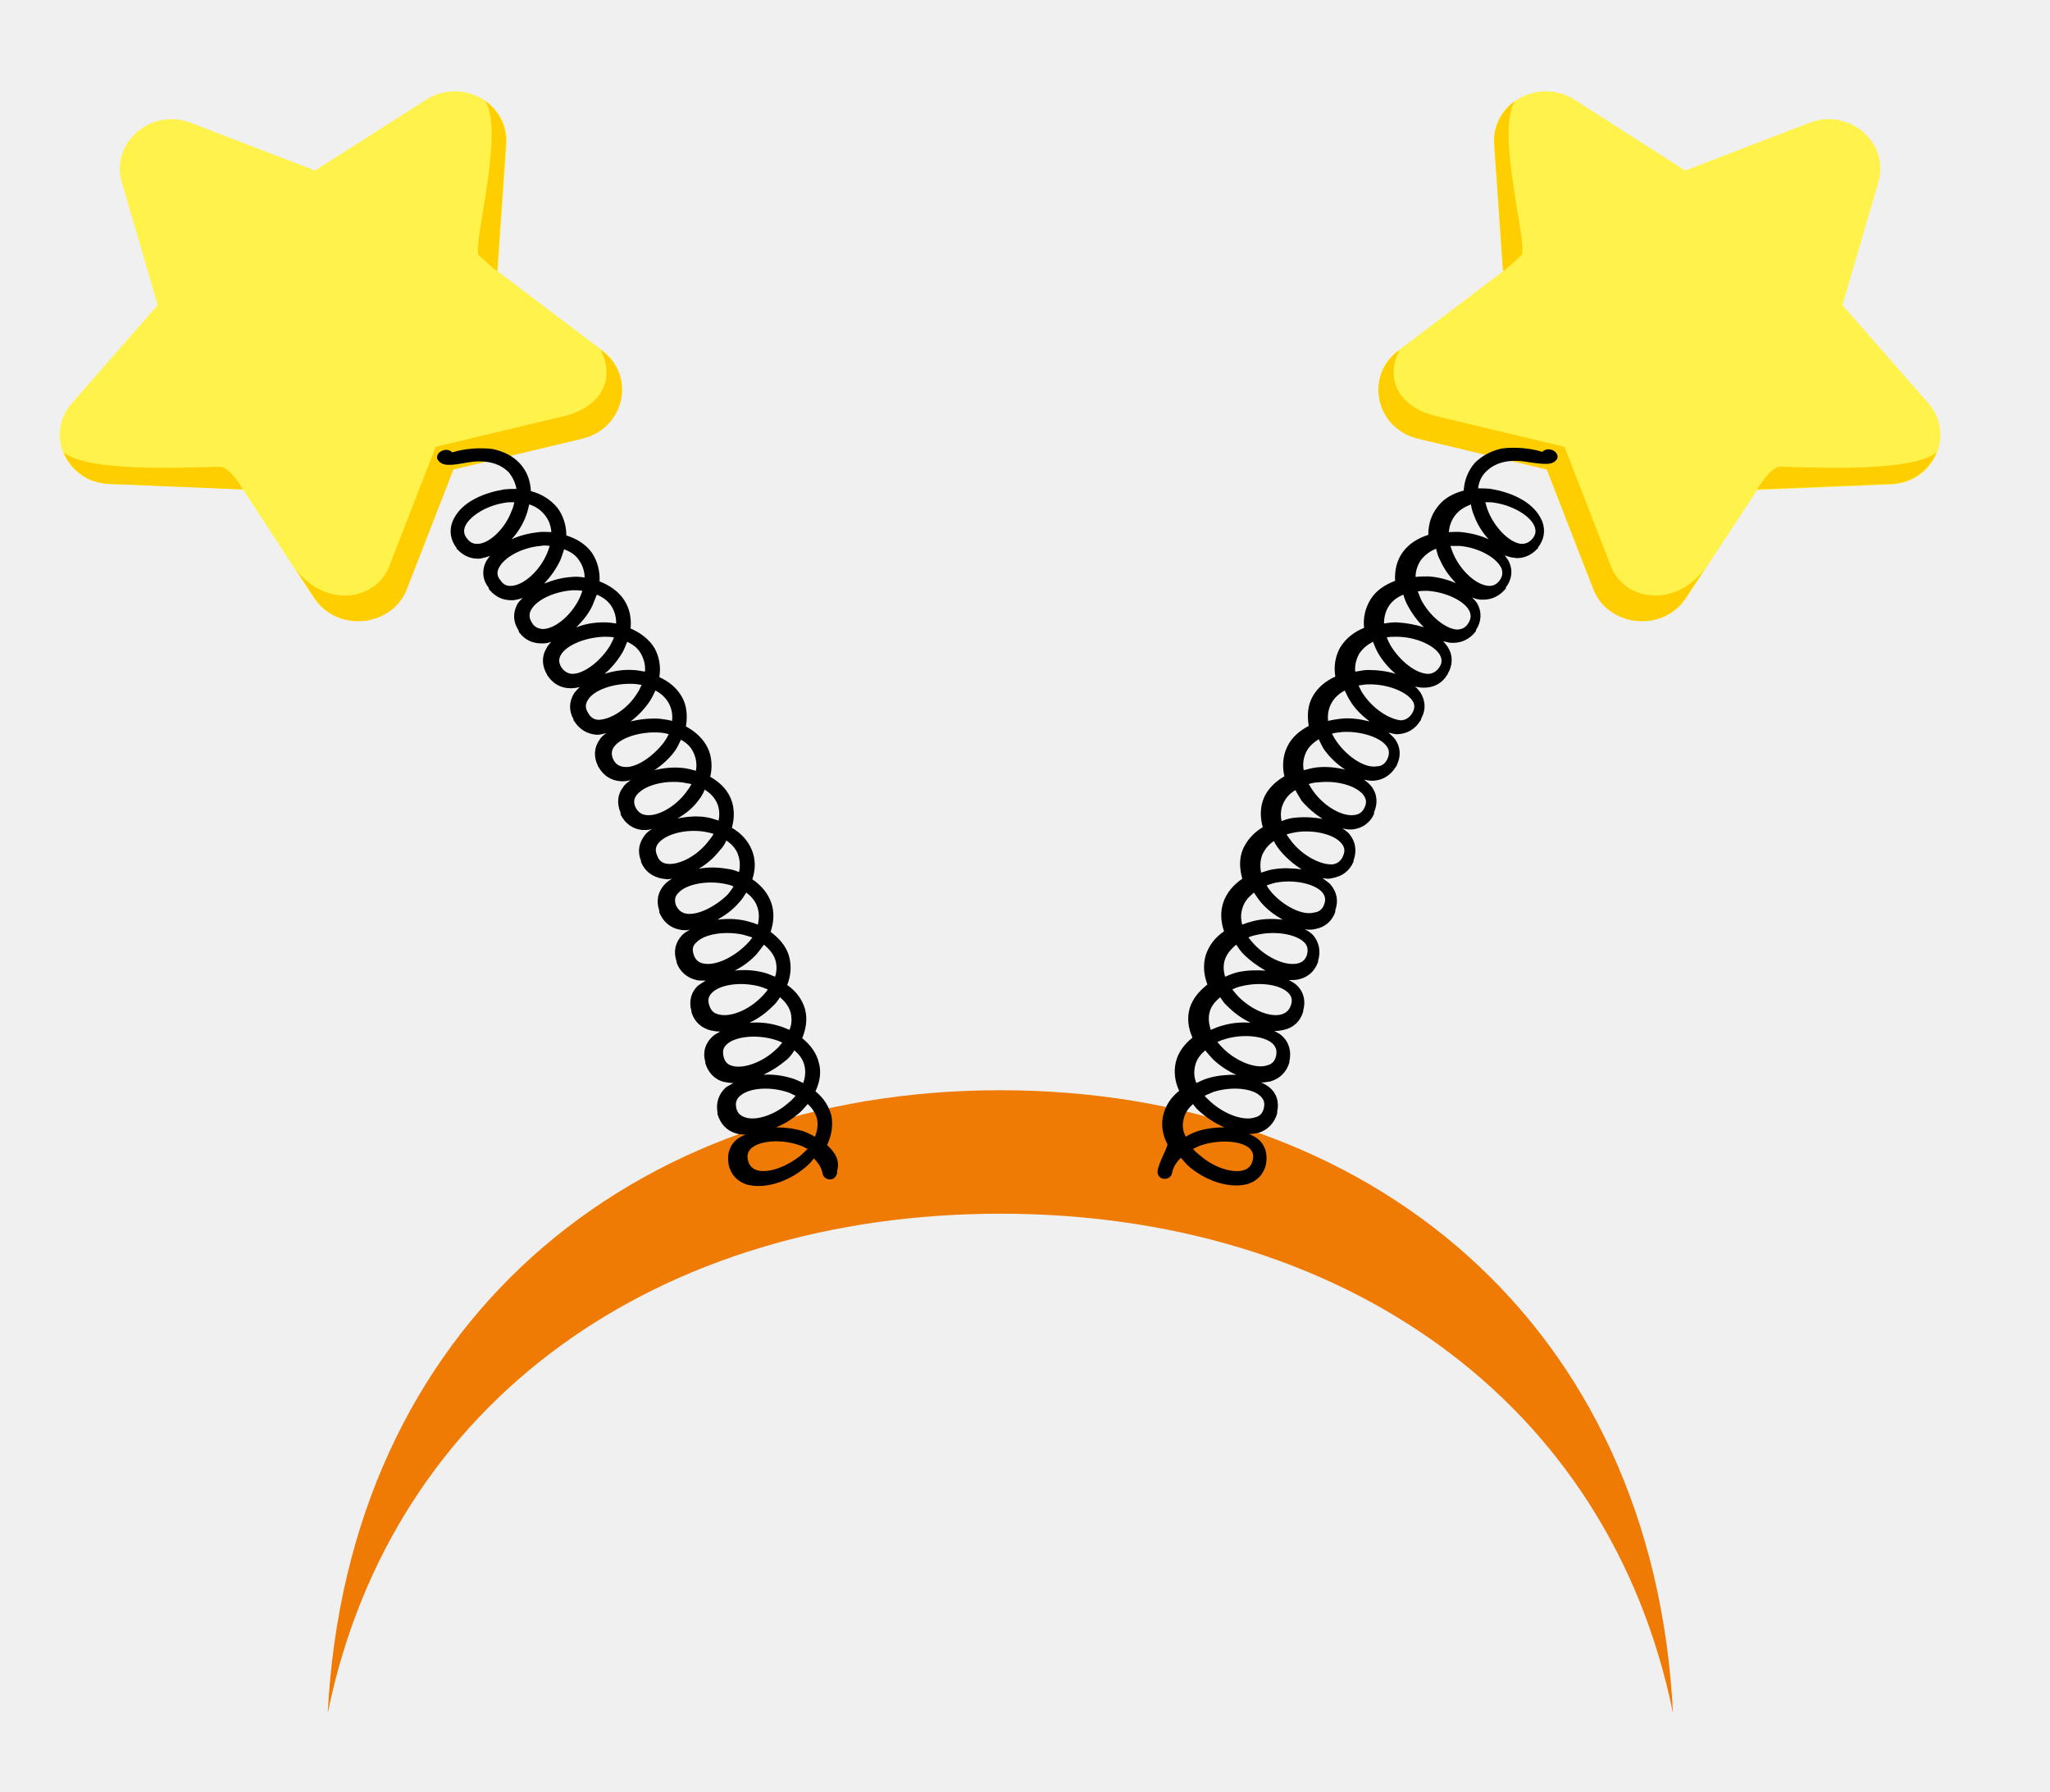
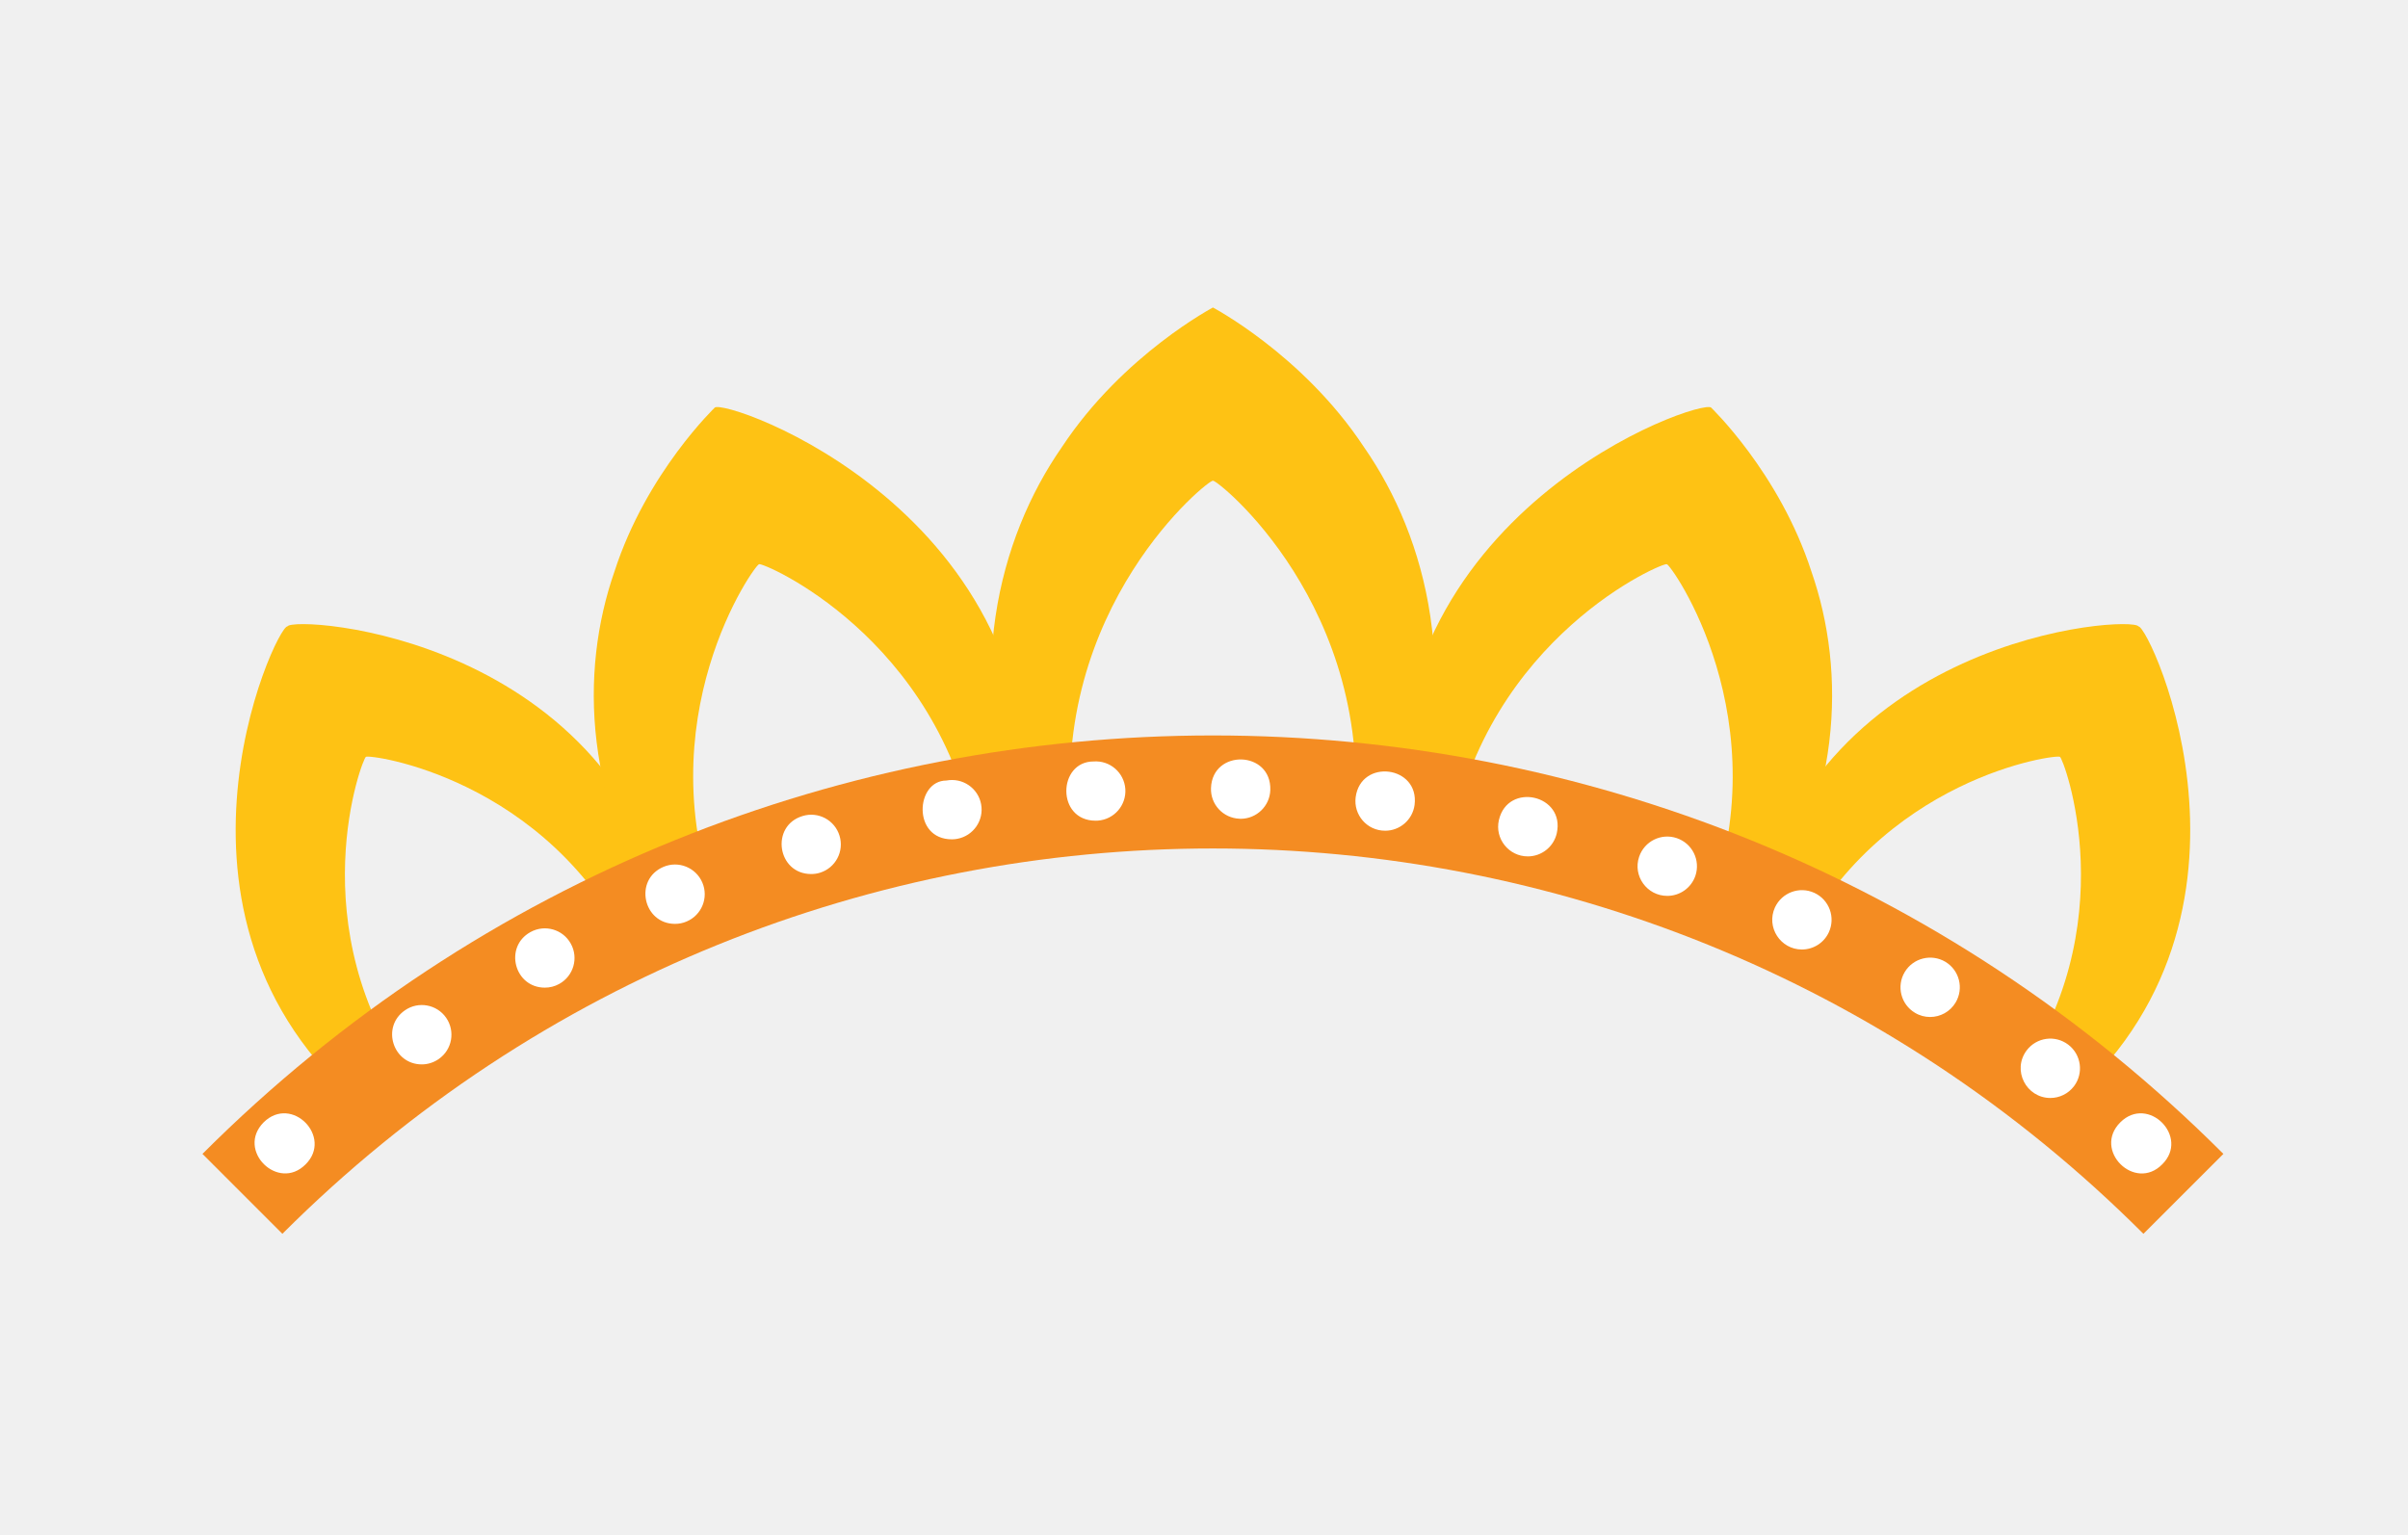
- <svg xmlns="http://www.w3.org/2000/svg" version="1.1" id="Layer_1" x="0px" y="0px" viewBox="0 0 370.3 323.6" style="enable-background:new 0 0 370.3 323.6;" xml:space="preserve">
-   <style type="text/css">
- 	.st0{fill:#EF7B05;}
- 	.st1{fill:#FFF24A;}
- 	.st2{fill:#FFCE00;}
- </style>
-   <g id="XMLID_15021_">
-     <path id="XMLID_15095_" class="st0" d="M180.7,219.2c-61.3,0-109.9,33.4-121.5,90.2c3.6-70.1,54.7-112.5,121.5-112.5   c66.8,0,118,42.4,121.5,112.5C290.6,252.6,241.9,219.2,180.7,219.2z" />
-     <path id="XMLID_15094_" class="st1" d="M56.7,108L43.9,88.4l-24.1-1C12,87.2,8,78.5,13,72.8l15.5-17.7l-6.5-22.2   c-2.1-7.1,5.3-13.5,12.5-10.7l22.4,8.6L77,18c6.5-4.1,15,0.7,14.5,8l-1.6,23l18.9,14.3c6.1,4.6,4,13.9-3.5,15.7l-23.4,5.6   l-8.4,21.6C70.7,113.3,60.9,114.2,56.7,108z" />
-     <g id="XMLID_15090_">
-       <path id="XMLID_15093_" class="st2" d="M86.5,46.1c1.2,1.2,3.3,2.9,3.3,2.9l1.6-23c0.2-3.3-1.4-6.1-3.8-7.8    C91.3,23.7,85.2,44.7,86.5,46.1z" />
-       <path id="XMLID_15092_" class="st2" d="M108.8,63.4l-0.3-0.2c3,5.9-0.7,10.5-6.4,11.9l-23.4,5.6l-8.4,21.6c-2.3,6-11.3,7.8-17,0.4    l3.5,5.3c4.1,6.3,14,5.3,16.7-1.6l8.4-21.6l23.4-5.6C112.8,77.3,114.9,68,108.8,63.4z" />
-       <path id="XMLID_15091_" class="st2" d="M39.8,84.3c-1.8-0.1-23.6,1.4-28.3-2.6c1.3,3.1,4.2,5.6,8.3,5.7l24.1,1    C43.9,88.4,41.6,84.4,39.8,84.3z" />
+ <svg xmlns="http://www.w3.org/2000/svg" version="1.1" id="Layer_1" x="0px" y="0px" viewBox="0 0 250 159.333" enable-background="new 0 0 250 159.333" xml:space="preserve">
+   <g id="XMLID_5637_">
+     <g id="XMLID_5689_">
+       <g id="XMLID_5698_">
+         <path id="XMLID_5699_" fill="#FEC214" d="M125.928,31.931c0.204-0.095-9.282,4.808-15.674,14.484     c-6.663,9.576-10.223,23.922-4.537,40.37c1.869-0.272,3.74-0.508,5.615-0.702     c-2.466-23.062,14.269-36.408,14.595-36.162c0.323-0.246,17.059,13.1,14.592,36.162     c1.878,0.194,3.75,0.43,5.618,0.702c5.689-16.449,2.126-30.795-4.537-40.37     C135.21,36.739,125.726,31.837,125.928,31.931z" />
+       </g>
+       <g id="XMLID_5696_">
+         <path id="XMLID_5697_" fill="#FEC214" d="M222.016,65.049c-0.638-1.163-34.557,0.819-40.39,31.839     c1.541,0.673,3.078,1.374,4.598,2.105c8.821-18.352,27.501-20.715,27.639-20.397     c0.303-0.057,7.106,17.679-4.952,34.088c1.393,1.034,2.765,2.098,4.128,3.191     C237.859,96.313,223.204,64.957,222.016,65.049z" />
+       </g>
+       <g id="XMLID_5694_">
+         <path id="XMLID_5695_" fill="#FEC214" d="M29.84,65.049c0.643-1.163,34.562,0.819,40.391,31.839     c-1.546,0.673-3.08,1.374-4.605,2.105c-8.815-18.352-27.495-20.715-27.633-20.397     c-0.306-0.057-7.106,17.679,4.952,34.088c-1.393,1.034-2.768,2.098-4.13,3.191     C14,96.313,28.651,64.957,29.84,65.049z" />
+       </g>
+       <g id="XMLID_5692_">
+         <path id="XMLID_5693_" fill="#FEC214" d="M177.659,42.332c-0.986-1.041-35.266,10.7-32.38,44.33     c1.752,0.244,3.507,0.523,5.253,0.834c3.832-21.433,22.285-29.2,22.518-28.904     c0.325-0.14,12.04,16.163,4.065,36.428c1.671,0.659,3.332,1.35,4.975,2.074     c9.288-13.468,9.579-27.365,5.983-37.711C184.731,49.016,177.504,42.204,177.659,42.332z" />
+       </g>
+       <g id="XMLID_5690_">
+         <path id="XMLID_5691_" fill="#FEC214" d="M74.2,42.332c0.979-1.041,35.264,10.7,32.378,44.33     c-1.754,0.244-3.509,0.523-5.251,0.834c-3.835-21.433-22.292-29.2-22.518-28.904     c-0.328-0.14-12.044,16.163-4.068,36.427c-1.668,0.66-3.332,1.351-4.978,2.075     c-9.285-13.471-9.577-27.365-5.98-37.711C67.125,49.016,74.355,42.204,74.2,42.332z" />
+       </g>
    </g>
-     <path id="XMLID_15059_" d="M149.4,206.8c0.8-1.7,1.1-3.5,0.8-5.2l0,0v0c-0.4-1.7-1.4-3.3-2.9-4.5c0.8-1.7,1.1-3.5,0.6-5.2v0v0   c-0.4-1.7-1.5-3.2-3-4.4c0.7-1.7,1-3.5,0.5-5.3l0,0c0,0,0,0,0,0c-0.5-1.7-1.6-3.2-3.2-4.3c0.7-1.8,0.8-3.6,0.3-5.3l0,0c0,0,0,0,0,0   c-0.5-1.7-1.7-3.1-3.3-4.3c0.6-1.8,0.7-3.6,0.1-5.3l0,0c0,0,0,0,0,0c-0.6-1.7-1.8-3.1-3.4-4.2c0.6-1.8,0.6-3.6-0.1-5.3l0,0   c0,0,0,0,0,0c-0.7-1.7-1.9-3-3.6-4c0.5-1.8,0.5-3.6-0.2-5.3c0,0,0,0,0,0v0c-0.7-1.7-2.1-3-3.7-3.9c0.4-1.8,0.3-3.7-0.5-5.3   c0,0,0,0,0,0c0,0,0,0,0,0c-0.8-1.6-2.2-2.9-3.9-3.8c0.3-1.8,0.2-3.7-0.7-5.3c0,0,0,0,0,0s0,0,0,0c-0.9-1.6-2.3-2.8-4.1-3.6   c0.3-1.9,0-3.7-0.9-5.3c0,0,0,0,0,0l0,0c-1-1.6-2.5-2.7-4.3-3.5c0.2-1.9-0.2-3.7-1.2-5.2c0,0,0,0,0,0l0,0c-1-1.5-2.6-2.6-4.4-3.3   c0.1-1.9-0.4-3.7-1.4-5.2c0,0,0,0,0,0l0,0c-1.1-1.5-2.7-2.5-4.6-3.1c0-1.9-0.6-3.7-1.7-5.1c0,0,0,0,0,0c0,0,0,0,0,0   c-1.2-1.4-2.8-2.4-4.7-2.9c-0.1-1.9-0.7-3.6-2-5c0,0,0,0,0,0c0,0,0,0,0,0c-1.3-1.4-3-2.2-4.9-2.6c-2.2-0.3-5.1-0.1-7.3,0.6   c-1.1-1.1-3.1,0-2.7,1.2c0.8,1.4,2.3,1.2,5.6,0.6c4.3-0.7,6.4,0.9,7.3,1.8c0.8,1,1.2,2,1.4,3c-0.7,0-1.5,0-2.3,0.1   c-3,0.5-7.8,2-9.3,5.9c-0.6,1.6-0.3,3.3,0.8,4.7c0,0,0,0,0,0.1c0,0,0,0,0,0c0,0,0,0,0,0.1c0,0,0.1,0,0.1,0c1,1.1,2.3,1.7,3.7,1.7   c0.3,0,0.6,0,0.8-0.1c0.5-0.1,0.9-0.2,1.4-0.4c-0.3,0.4-0.6,0.8-0.8,1.2c-0.7,1.6-0.5,3.2,0.6,4.6c0,0,0,0,0,0c0,0,0,0,0,0.1   c0,0,0,0,0,0.1c0,0,0,0,0.1,0.1c1,1.2,2.3,1.9,3.9,1.9c0.2,0,0.4,0,0.5,0c0.5-0.1,1.1-0.2,1.6-0.4c-0.4,0.4-0.8,0.8-1,1.2   c-0.8,1.6-0.7,3.2,0.3,4.7c0,0,0,0,0,0.1c0,0,0,0,0,0.1c0,0,0,0,0,0c0,0,0,0,0,0c1,1.4,2.4,2.1,4.1,2.1c0.1,0,0.2,0,0.3,0   c0.5,0,1-0.1,1.5-0.3c-0.4,0.4-0.7,0.8-0.9,1.2c-0.9,1.5-0.8,3.2,0.1,4.7c0,0,0,0,0,0.1c0,0,0,0,0.1,0.1c0,0,0,0,0,0c0,0,0,0,0,0   c1,1.5,2.4,2.3,4.2,2.3h0.1c0.5,0,1-0.1,1.5-0.2c-0.4,0.4-0.7,0.7-1,1.1c-0.9,1.5-1,3.1-0.1,4.7c0,0,0,0,0,0c0,0,0,0,0,0.1   c0,0,0,0,0,0.1c0,0,0,0,0.1,0.1c0.9,1.5,2.4,2.4,4.1,2.5c0.1,0,0.1,0,0.2,0c0.5,0,1-0.2,1.5-0.3c-0.5,0.4-0.9,0.7-1.2,1.2   c-1,1.4-1.1,3.1-0.3,4.7c0,0,0,0,0,0c0,0,0,0,0,0c0,0,0,0,0,0.1c0,0,0,0,0.1,0.1c0.9,1.6,2.3,2.5,4.1,2.6c0.1,0,0.3,0,0.4,0   c0.4,0,0.9-0.1,1.3-0.2c-0.5,0.4-1,0.7-1.3,1.2c-1.1,1.4-1.2,3-0.5,4.7c0,0,0,0,0,0.1c0,0,0,0,0,0.1c0,0,0,0,0,0.1c0,0,0,0,0,0   c0.8,1.6,2.1,2.6,3.9,2.8c0.2,0,0.4,0,0.7,0c0.4,0,0.8-0.1,1.1-0.2c-0.5,0.3-1,0.7-1.3,1.1c-1.1,1.4-1.4,3-0.7,4.7c0,0,0,0,0,0.1   c0,0,0,0,0,0.1c0,0,0,0,0,0c0,0,0,0,0,0c0.7,1.7,2.1,2.7,3.9,3c0.3,0,0.6,0.1,0.9,0.1c0.3,0,0.6-0.1,0.8-0.1   c-0.5,0.3-1,0.6-1.4,1.1c-1.2,1.3-1.5,3-0.9,4.7c0,0,0,0,0,0c0,0,0,0,0,0.1c0,0,0,0,0,0.1c0,0,0,0,0,0.1c0.7,1.7,2,2.8,3.7,3.1   c0.4,0.1,0.8,0.1,1.2,0.1c0.2,0,0.4-0.1,0.6-0.1c-0.5,0.3-1,0.6-1.4,1c-1.2,1.3-1.6,2.9-1,4.7c0,0,0,0,0,0c0,0,0,0,0,0.1   c0,0,0,0,0,0.1c0,0,0,0,0,0c0.6,1.7,1.9,2.8,3.6,3.2c0.4,0.1,0.9,0.1,1.4,0.1c0.1,0,0.2,0,0.3,0c-0.5,0.3-1,0.6-1.4,0.9   c-1.3,1.2-1.7,2.9-1.2,4.6c0,0,0,0,0,0c0,0,0,0,0,0c0,0,0,0.1,0,0.1c0,0,0,0,0,0.1c0.5,1.7,1.8,2.9,3.5,3.3c0.5,0.1,1,0.2,1.6,0.2   c0,0,0,0,0.1,0c-0.5,0.3-1,0.5-1.4,0.9c-1.3,1.2-1.8,2.8-1.3,4.6c0,0,0,0,0,0c0,0,0,0,0,0.1c0,0,0,0,0,0.1c0,0,0,0,0,0   c0.5,1.7,1.7,3,3.4,3.4c0.5,0.1,1.1,0.2,1.7,0.2c-0.5,0.3-1,0.5-1.4,0.8c-1.3,1.2-1.8,2.8-1.5,4.5c0,0,0,0,0,0.1c0,0,0,0.1,0,0.1   c0,0,0,0,0,0c0,0,0,0,0,0.1c0.5,1.7,1.6,3,3.4,3.5c0.5,0.2,1.1,0.2,1.7,0.2c-0.5,0.2-1.1,0.5-1.5,0.8c-1.4,1.1-1.9,2.7-1.6,4.5   c0,0,0,0,0,0c0,0,0,0,0,0c0,0,0,0.1,0,0.1c0,0,0,0,0,0c0.4,1.8,1.5,3,3.2,3.6c0.7,0.2,1.4,0.3,2.2,0.3c2.7,0,5.9-1.2,8.5-3.4   c0.6-0.5,1.1-1,1.5-1.6c0.7,0.7,1.4,1.6,1.6,2.8c0.1,0.6,0.7,1,1.3,1c0.1,0,0.2,0,0.2,0c0.7-0.1,1.2-0.8,1.1-1.5   C151.8,209.6,150.8,208.1,149.4,206.8z M143.5,189.7c0.8,0.7,1.5,1.5,1.8,2.7l0,0c0.3,1.2,0.1,2.3-0.2,3.2   c-0.7-0.3-1.4-0.7-2.2-0.9c-1.7-0.5-3.4-0.7-5-0.6c1.5-0.7,2.9-1.6,4.2-2.7C142.7,190.9,143.1,190.3,143.5,189.7z M140.9,180.1   c0.8,0.7,1.5,1.5,1.9,2.7c0.3,1.2,0.2,2.3-0.2,3.2c-0.7-0.3-1.4-0.6-2.2-0.8c-1.7-0.5-3.4-0.6-5-0.5c1.5-0.7,2.9-1.7,4.1-2.9   C140.1,181.3,140.5,180.7,140.9,180.1z M140,173.2c0.4,1.2,0.3,2.3,0,3.2c-0.7-0.3-1.4-0.6-2.2-0.8c-1.7-0.4-3.4-0.5-5.1-0.3   c1.4-0.7,2.8-1.7,4-3c0.5-0.6,0.9-1.2,1.3-1.7C138.8,171.3,139.6,172.1,140,173.2z M134.8,161.2c0.8,0.6,1.6,1.4,2,2.6   c0.4,1.2,0.3,2.2,0.1,3.2c-0.7-0.3-1.4-0.5-2.2-0.7c-1.7-0.4-3.5-0.4-5.1-0.2c1.4-0.8,2.8-1.8,3.9-3.1   C134.1,162.4,134.4,161.8,134.8,161.2z M131.2,151.8c0.9,0.6,1.7,1.4,2.1,2.5c0.4,1.1,0.4,2.2,0.2,3.2c-0.7-0.3-1.4-0.5-2.2-0.6   c-1.8-0.3-3.5-0.3-5.1,0c1.4-0.8,2.7-1.9,3.8-3.3C130.5,153.1,130.9,152.5,131.2,151.8z M126.2,144.5c0.5-0.6,0.8-1.2,1.1-1.9   c0.9,0.6,1.7,1.3,2.2,2.4c0.5,1.1,0.5,2.2,0.3,3.2c-0.7-0.2-1.4-0.5-2.2-0.6c-1.8-0.3-3.5-0.1-5.2,0.2   C123.8,147,125.2,145.9,126.2,144.5z M122,135.5c0.4-0.6,0.7-1.3,1-1.9c0.9,0.5,1.8,1.2,2.3,2.4c0.5,1.1,0.6,2.2,0.4,3.2   c-0.7-0.2-1.5-0.4-2.3-0.5c-1.8-0.2-3.6,0-5.2,0.4C119.7,138.1,121,136.9,122,135.5z M118.4,124.7c0.9,0.5,1.8,1.2,2.4,2.3   c0.6,1.1,0.7,2.2,0.6,3.2c-0.7-0.2-1.5-0.3-2.3-0.4c-1.8-0.1-3.6,0.1-5.2,0.5c1.3-1,2.5-2.2,3.5-3.7   C117.8,126,118.1,125.3,118.4,124.7z M113.3,115.9c1,0.5,1.9,1.1,2.5,2.2c0.6,1.1,0.8,2.2,0.7,3.2c-0.7-0.1-1.5-0.3-2.3-0.3   c-1.7-0.1-3.4,0.2-5,0.7c1.2-1,2.3-2.3,3.2-3.8C112.8,117.2,113,116.6,113.3,115.9z M107,109.4c0.3-0.7,0.5-1.3,0.8-2   c1,0.4,1.9,1,2.6,2c0.7,1.1,0.9,2.1,0.9,3.2c-0.7-0.1-1.4-0.2-2.1-0.2c-0.1,0-0.1,0-0.2,0c-1.7,0-3.4,0.3-4.9,0.9   C105.2,112.2,106.3,110.9,107,109.4z M101.2,101.2c0.3-0.7,0.5-1.4,0.7-2c1,0.4,2,0.9,2.7,2c0.7,1,1,2.1,1,3.1   c-0.7-0.1-1.5-0.2-2.3-0.1c-1.8,0.1-3.5,0.6-5,1.2C99.5,104.1,100.5,102.7,101.2,101.2z M95,93.2c0.3-0.7,0.4-1.4,0.6-2.1   c1,0.3,2,0.9,2.8,1.9c0.8,1,1.1,2,1.2,3.1c-0.7,0-1.5-0.1-2.3,0c-1.7,0.2-3.4,0.6-4.9,1.3C93.5,96.2,94.4,94.8,95,93.2z M86.6,98.2   c-0.9,0.1-1.6-0.1-2.2-0.9c-0.6-0.7-0.7-1.4-0.4-2.2c0.8-1.9,3.9-3.8,7.2-4.3c0.5-0.1,1.1-0.1,1.7-0.1c-0.1,0.6-0.3,1.2-0.5,1.6   C91.3,95.3,88.7,97.9,86.6,98.2z M92.5,105.8c-0.9,0.1-1.6-0.2-2.1-1c-0.6-0.7-0.7-1.4-0.3-2.2c0.9-1.9,4.1-3.7,7.5-4   c0.5-0.1,1.1-0.1,1.7,0c-0.2,0.6-0.4,1.2-0.6,1.6C97.4,103.1,94.7,105.6,92.5,105.8z M98.2,113.6c-0.9,0-1.6-0.3-2.1-1.1   c-0.5-0.8-0.6-1.5-0.2-2.3c1-1.9,4.3-3.4,7.6-3.6c0.5,0,1.1,0,1.7,0.1c-0.2,0.6-0.4,1.1-0.6,1.5   C103.1,111.2,100.3,113.5,98.2,113.6z M103.4,121.7c-0.7,0-1.5-0.4-2-1.2c-0.5-0.8-0.5-1.5-0.1-2.2c1-1.8,4.5-3.2,7.8-3.3   c0.5,0,1.1,0,1.8,0.1c-0.2,0.6-0.5,1.1-0.7,1.5C108.5,119.4,105.5,121.7,103.4,121.7z M108.2,130c-0.9,0-1.5-0.4-2-1.3   c-0.5-0.8-0.5-1.5,0-2.3c1.1-1.8,4.6-3,8-2.9c0.5,0,1.1,0.1,1.7,0.2c-0.3,0.6-0.5,1.1-0.8,1.5C113.4,128,110.4,129.9,108.2,130z    M112.7,138.5c-0.9-0.1-1.5-0.5-1.9-1.3c-0.4-0.8-0.4-1.6,0.1-2.3c1.2-1.7,4.8-2.8,8.1-2.6c0.5,0,1.1,0.1,1.8,0.3   c-0.3,0.6-0.6,1.1-0.9,1.5C117.9,136.7,114.8,138.8,112.7,138.5z M116.7,147.2c-0.9-0.1-1.5-0.6-1.9-1.4c-0.4-0.8-0.3-1.6,0.2-2.2   c1.3-1.7,4.8-2.7,8.2-2.3c0.5,0.1,1.1,0.2,1.7,0.3c-0.3,0.6-0.6,1-0.9,1.4C122.1,145.6,118.9,147.5,116.7,147.2z M120.5,156   c-0.9-0.1-1.5-0.6-1.8-1.5c-0.4-0.9-0.3-1.6,0.3-2.3c1.4-1.6,4.9-2.5,8.2-2c0.5,0.1,1.1,0.2,1.7,0.4c-0.3,0.6-0.7,1-1,1.4   C125.9,154.6,122.6,156.3,120.5,156z M123.9,165c-0.9-0.2-1.4-0.7-1.8-1.5c-0.3-0.9-0.2-1.6,0.4-2.2c1.4-1.6,5-2.3,8.3-1.7   c0.5,0.1,1.1,0.2,1.7,0.5c-0.3,0.5-0.7,1-1,1.4C129.3,163.7,126,165.4,123.9,165z M127,174c-0.9-0.2-1.4-0.7-1.7-1.6   c-0.3-0.9-0.2-1.6,0.5-2.2c1.4-1.5,5.1-2.1,8.4-1.4c0.4,0.1,1,0.3,1.7,0.5c-0.4,0.6-0.8,1-1.1,1.3C132.4,173,129.1,174.5,127,174z    M129.8,183.2c-0.9-0.2-1.4-0.7-1.7-1.7c-0.3-0.9-0.1-1.6,0.5-2.2c1.5-1.5,5.1-2,8.4-1.2c0.4,0.1,1,0.3,1.7,0.6   c-0.4,0.6-0.8,1-1.1,1.3C135.3,182.4,131.9,183.8,129.8,183.2z M132.3,192.5c-0.9-0.2-1.4-0.8-1.6-1.7c-0.2-0.9-0.1-1.6,0.6-2.2   c1.5-1.4,5.2-1.8,8.4-0.9c0.4,0.1,1,0.3,1.6,0.6c-0.4,0.5-0.8,1-1.2,1.3C137.8,191.8,134.3,193.1,132.3,192.5z M134.6,201.8   c-0.9-0.3-1.4-0.8-1.6-1.7c-0.2-0.9,0-1.6,0.7-2.2c1.6-1.4,5.2-1.7,8.4-0.7c0.4,0.1,1,0.4,1.6,0.7c-0.4,0.5-0.9,1-1.2,1.2   C140.1,201.3,136.6,202.5,134.6,201.8z M144.6,208.7c-2.6,2.1-6,3.3-8,2.6c-0.8-0.3-1.3-0.9-1.5-1.8c-0.2-0.9,0-1.6,0.7-2.2   c1.6-1.3,5.3-1.6,8.5-0.5c0.4,0.1,1,0.4,1.6,0.7C145.4,208,144.9,208.4,144.6,208.7z M147.2,205.3c-0.7-0.4-1.3-0.7-2.1-1   c-1.7-0.5-3.3-0.7-4.9-0.7c1.5-0.6,2.9-1.5,4.2-2.6c0.6-0.5,1-1.1,1.5-1.6c0.8,0.7,1.4,1.6,1.7,2.7   C147.8,203.3,147.6,204.4,147.2,205.3z" />
-     <path id="XMLID_15058_" class="st1" d="M304.6,108l12.8-19.5l24.1-1c7.8-0.3,11.8-9,6.8-14.7l-15.5-17.7l6.5-22.2   c2.1-7.1-5.3-13.5-12.5-10.7l-22.4,8.6L284.4,18c-6.5-4.1-15,0.7-14.5,8l1.6,23l-18.9,14.3c-6.1,4.6-4,13.9,3.5,15.7l23.4,5.6   l8.4,21.6C290.6,113.3,300.5,114.2,304.6,108z" />
-     <g id="XMLID_15053_">
-       <path id="XMLID_15057_" class="st2" d="M274.8,46.1c-1.2,1.2-3.3,2.9-3.3,2.9l-1.6-23c-0.2-3.3,1.4-6.1,3.8-7.8    C270,23.7,276.2,44.7,274.8,46.1z" />
-       <path id="XMLID_15056_" class="st2" d="M252.5,63.4l0.3-0.2c-3,5.9,0.7,10.5,6.4,11.9l23.4,5.6l8.4,21.6c2.3,6,11.3,7.8,17,0.4    l-3.5,5.3c-4.1,6.3-14,5.3-16.7-1.6l-8.4-21.6l-23.4-5.6C248.5,77.3,246.5,68,252.5,63.4z" />
-       <path id="XMLID_15054_" class="st2" d="M321.5,84.3c1.8-0.1,23.6,1.4,28.3-2.6c-1.3,3.1-4.2,5.6-8.3,5.7l-24.1,1    C317.4,88.4,319.7,84.4,321.5,84.3z" />
+     <g id="XMLID_5638_">
+       <g id="XMLID_5667_">
+         <path id="XMLID_5668_" fill="#F48C22" d="M222.531,128.124c-53.353-53.355-139.858-53.355-193.214,0     c-2.763-2.765-5.531-5.532-8.297-8.299c57.938-57.938,151.873-57.938,209.814,0     C228.069,122.592,225.303,125.359,222.531,128.124z" />
+       </g>
+       <g id="XMLID_5640_">
+         <g id="XMLID_5664_">
+           <path id="XMLID_5666_" fill="#FFFFFF" d="M27.369,116.55c2.932-2.887,7.213,1.536,4.358,4.36      C28.891,123.776,24.489,119.463,27.369,116.55z" />
+         </g>
+         <g id="XMLID_5645_">
+           <path id="XMLID_5646_" fill="#FFFFFF" d="M210.412,109.073L210.412,109.073c1.027-1.355,2.956-1.624,4.313-0.593l0,0      c1.353,1.026,1.621,2.959,0.6,4.314l0,0c-0.607,0.798-1.524,1.224-2.454,1.224l0,0      C210.367,114.018,208.866,111.134,210.412,109.073z M42.039,104.916L42.039,104.916      c1.393-0.969,3.31-0.624,4.279,0.77l0,0c0.971,1.403,0.626,3.317-0.77,4.288l0,0      c-0.536,0.37-1.146,0.556-1.757,0.556l0,0C40.793,110.53,39.55,106.636,42.039,104.916z M198.808,105.169      L198.808,105.169c-1.457-0.869-1.932-2.763-1.064-4.218l0,0c0.871-1.464,2.765-1.943,4.231-1.072l0,0      c1.451,0.875,1.931,2.763,1.058,4.227l0,0c-0.575,0.963-1.598,1.502-2.648,1.502l0,0      C199.847,105.609,199.306,105.471,198.808,105.169z M55.072,96.791L55.072,96.791      c1.488-0.824,3.361-0.292,4.184,1.193l0,0c0.833,1.487,0.292,3.366-1.196,4.19l0,0      c-0.467,0.262-0.983,0.386-1.492,0.386l0,0C53.388,102.56,52.307,98.319,55.072,96.791z M184.278,94.226      L184.278,94.226c0.718-1.54,2.541-2.217,4.088-1.508l0,0c1.548,0.715,2.215,2.541,1.508,4.087l0,0      c-0.514,1.124-1.632,1.795-2.802,1.795l0,0C184.871,98.601,183.332,96.296,184.278,94.226z M68.872,90.022      L68.872,90.022c1.562-0.669,3.375,0.061,4.045,1.626l0,0c0.671,1.565-0.062,3.373-1.625,4.041l0,0      c-0.396,0.172-0.801,0.249-1.21,0.249l0,0C66.772,95.938,65.78,91.35,68.872,90.022z M170.176,88.968      L170.176,88.968c0.548-1.618,2.297-2.479,3.908-1.933l0,0c1.615,0.547,2.476,2.295,1.932,3.913l0,0      c-0.441,1.278-1.629,2.084-2.917,2.084l0,0C170.985,93.032,169.5,90.957,170.176,88.968z M83.32,84.741      L83.32,84.741c1.625-0.502,3.342,0.415,3.839,2.04l0,0c0.502,1.624-0.413,3.349-2.038,3.849l0,0      c-0.301,0.093-0.604,0.133-0.902,0.133l0,0C80.691,90.763,79.954,85.757,83.32,84.741z M155.617,85.157      L155.617,85.157c0.92-3.977,6.917-2.635,6.005,1.387l0,0c-0.331,1.423-1.601,2.387-3.002,2.387l0,0      C156.637,88.931,155.17,87.085,155.617,85.157z M98.259,81.053c1.67-0.317,3.288,0.784,3.6,2.454l0,0      c0.314,1.671-0.794,3.281-2.463,3.597l0,0c-0.189,0.038-0.379,0.055-0.568,0.055l0,0      C94.674,87.159,95.069,81.053,98.259,81.053z M140.744,82.792L140.744,82.792c0.537-4.054,6.638-3.286,6.118,0.794      l0,0c-0.21,1.555-1.531,2.679-3.05,2.679l0,0C141.889,86.265,140.517,84.592,140.744,82.792z M113.538,79.073      C129.443,79.073,97.633,79.073,113.538,79.073c1.701-0.122,3.17,1.156,3.294,2.856l0,0      c0.115,1.694-1.16,3.166-2.86,3.288l0,0c-0.076,0.007-0.147,0.007-0.22,0.007l0,0      C109.647,85.225,109.812,79.073,113.538,79.073z M128.688,85.019L128.688,85.019      c-1.701-0.063-3.027-1.487-2.962-3.189l0,0c0.146-4.078,6.303-3.9,6.157,0.224l0,0      c-0.059,1.662-1.432,2.973-3.082,2.973l0,0C128.767,85.026,128.727,85.019,128.688,85.019z" />
+         </g>
+         <g id="XMLID_5641_">
+           <path id="XMLID_5644_" fill="#FFFFFF" d="M220.13,116.55c2.886-2.879,7.232,1.514,4.351,4.36      C221.646,123.792,217.234,119.448,220.13,116.55z" />
+         </g>
+       </g>
    </g>
-     <path id="XMLID_15022_" d="M209.1,211.4c-0.1,0.7,0.3,1.4,1.1,1.5c0.1,0,0.2,0,0.2,0c0.6,0,1.2-0.4,1.3-1c0.2-1.2,0.9-2.1,1.6-2.8   c0.5,0.5,0.9,1.1,1.5,1.6c2.6,2.2,5.8,3.4,8.5,3.4c0.8,0,1.5-0.1,2.2-0.3c1.7-0.6,2.8-1.8,3.2-3.6c0,0,0,0,0,0c0,0,0-0.1,0-0.1   c0,0,0,0,0,0c0,0,0,0,0,0c0.3-1.8-0.2-3.4-1.6-4.5c-0.4-0.3-1-0.6-1.5-0.8c0.6,0,1.2-0.1,1.7-0.2c1.7-0.5,2.9-1.8,3.4-3.5   c0,0,0,0,0-0.1c0,0,0,0,0,0c0,0,0,0,0-0.1c0,0,0,0,0-0.1c0.4-1.8-0.1-3.4-1.5-4.5c-0.4-0.3-0.9-0.6-1.4-0.8c0.6,0,1.2-0.1,1.7-0.2   c1.7-0.5,2.9-1.7,3.4-3.4c0,0,0,0,0,0c0,0,0,0,0-0.1c0,0,0,0,0-0.1c0,0,0,0,0,0c0.4-1.7,0-3.4-1.3-4.6c-0.4-0.4-0.9-0.6-1.4-0.9   c0,0,0,0,0.1,0c0.6,0,1.1-0.1,1.6-0.2c1.8-0.4,3-1.6,3.5-3.3c0,0,0,0,0-0.1c0,0,0-0.1,0-0.1c0,0,0,0,0,0c0,0,0,0,0,0   c0.5-1.7,0.1-3.4-1.2-4.6c-0.4-0.4-0.9-0.6-1.4-0.9c0.1,0,0.2,0,0.3,0c0.5,0,0.9,0,1.4-0.1c1.8-0.4,3-1.5,3.6-3.2c0,0,0,0,0,0   c0,0,0,0,0-0.1c0,0,0,0,0-0.1c0,0,0,0,0,0c0.5-1.7,0.2-3.4-1-4.7c-0.4-0.4-0.9-0.7-1.4-1c0.2,0,0.4,0.1,0.6,0.1   c0.4,0,0.8,0,1.2-0.1c1.8-0.3,3.1-1.4,3.7-3.1c0,0,0,0,0-0.1c0,0,0,0,0-0.1c0,0,0,0,0-0.1c0,0,0,0,0,0c0.6-1.7,0.3-3.3-0.9-4.7   c-0.4-0.4-0.9-0.7-1.4-1.1c0.3,0,0.6,0.1,0.8,0.1c0.3,0,0.6,0,0.9-0.1c1.8-0.3,3.2-1.3,3.9-3c0,0,0,0,0,0c0,0,0,0,0,0   c0,0,0,0,0-0.1c0,0,0,0,0-0.1c0.6-1.7,0.4-3.3-0.7-4.7c-0.3-0.4-0.9-0.8-1.3-1.1c0.4,0.1,0.8,0.2,1.1,0.2c0.2,0,0.5,0,0.7,0   c1.8-0.2,3.2-1.2,3.9-2.8c0,0,0,0,0,0c0,0,0,0,0-0.1c0,0,0,0,0-0.1c0,0,0,0,0-0.1c0.7-1.6,0.6-3.3-0.5-4.7   c-0.3-0.4-0.8-0.8-1.3-1.2c0.4,0.1,0.9,0.2,1.3,0.2c0.1,0,0.3,0,0.4,0c1.8-0.1,3.2-1.1,4.1-2.6c0,0,0,0,0.1-0.1c0,0,0,0,0-0.1   c0,0,0,0,0,0c0,0,0,0,0,0c0.8-1.6,0.7-3.3-0.3-4.7c-0.3-0.4-0.8-0.8-1.2-1.2c0.5,0.1,1,0.3,1.5,0.3c0.1,0,0.1,0,0.2,0   c1.8-0.1,3.2-1,4.1-2.5c0,0,0,0,0.1-0.1c0,0,0,0,0-0.1c0,0,0,0,0-0.1c0,0,0,0,0,0c0.9-1.6,0.8-3.2-0.1-4.7c-0.3-0.4-0.6-0.8-1-1.1   c0.5,0.1,1,0.2,1.5,0.2h0.1c1.8,0,3.3-0.8,4.2-2.3c0,0,0,0,0,0c0,0,0,0,0,0c0,0,0,0,0.1-0.1c0,0,0,0,0-0.1c0.9-1.5,1-3.2,0.1-4.7   c-0.2-0.4-0.6-0.8-0.9-1.2c0.5,0.1,1,0.3,1.5,0.3c0.1,0,0.2,0,0.3,0c1.7,0,3.1-0.8,4.1-2.1c0,0,0,0,0,0c0,0,0,0,0,0c0,0,0,0,0-0.1   c0,0,0,0,0-0.1c1-1.5,1.1-3.2,0.3-4.7c-0.2-0.4-0.6-0.8-1-1.2c0.5,0.2,1.1,0.4,1.6,0.4c0.2,0,0.4,0,0.5,0c1.5,0,2.9-0.7,3.9-1.9   c0,0,0,0,0.1-0.1s0,0,0-0.1c0,0,0,0,0-0.1c0,0,0,0,0,0c1.1-1.4,1.3-3.1,0.6-4.6c-0.2-0.4-0.5-0.8-0.8-1.2c0.5,0.2,0.9,0.3,1.4,0.4   c0.3,0,0.6,0.1,0.8,0.1c1.4,0,2.7-0.6,3.7-1.7c0,0,0.1,0,0.1,0c0,0,0,0,0-0.1c0,0,0,0,0,0c0,0,0,0,0-0.1c1.1-1.4,1.4-3,0.8-4.7   c-1.6-3.9-6.3-5.4-9.3-5.9c-0.8-0.1-1.5-0.1-2.3-0.1c0.1-1,0.5-2.1,1.4-3c0.9-0.9,3-2.5,7.3-1.8c3.3,0.5,4.9,0.7,5.6-0.6   c0.4-1.2-1.6-2.3-2.7-1.2c-2.3-0.7-5.1-0.9-7.3-0.6c-1.9,0.4-3.6,1.3-4.9,2.6c0,0,0,0,0,0c0,0,0,0,0,0c-1.2,1.4-1.9,3.1-2,5   c-1.9,0.5-3.6,1.4-4.7,2.9c0,0,0,0,0,0c0,0,0,0,0,0c-1.2,1.5-1.7,3.2-1.7,5.1c-1.9,0.6-3.5,1.6-4.6,3.1c0,0,0,0,0,0c0,0,0,0,0,0   c-1.1,1.5-1.5,3.3-1.4,5.2c-1.8,0.7-3.4,1.7-4.4,3.3c0,0,0,0,0,0c0,0,0,0,0,0c-1,1.6-1.4,3.4-1.2,5.2c-1.8,0.7-3.3,1.9-4.3,3.5   c0,0,0,0,0,0c0,0,0,0,0,0c-0.9,1.6-1.2,3.4-0.9,5.3c-1.8,0.8-3.2,2-4.1,3.6c0,0,0,0,0,0c0,0,0,0,0,0c-0.9,1.6-1,3.4-0.7,5.3   c-1.7,0.9-3.1,2.1-3.9,3.8c0,0,0,0,0,0c0,0,0,0,0,0c-0.8,1.7-0.9,3.5-0.5,5.3c-1.7,1-3,2.3-3.7,3.9v0c0,0,0,0,0,0   c-0.7,1.7-0.7,3.5-0.2,5.3c-1.7,1-2.9,2.4-3.6,4c0,0,0,0,0,0l0,0c-0.7,1.7-0.6,3.5-0.1,5.3c-1.6,1.1-2.8,2.5-3.4,4.2c0,0,0,0,0,0   l0,0c-0.6,1.7-0.5,3.5,0.1,5.3c-1.6,1.1-2.7,2.5-3.3,4.3v0l0,0c-0.5,1.7-0.4,3.5,0.3,5.3c-1.5,1.2-2.7,2.6-3.2,4.3c0,0,0,0,0,0l0,0   c-0.5,1.7-0.3,3.5,0.5,5.3c-1.5,1.2-2.6,2.7-3,4.4v0v0c-0.4,1.7-0.2,3.5,0.6,5.2c-1.5,1.2-2.5,2.7-2.9,4.5v0l0,0   c-0.4,1.7-0.1,3.5,0.8,5.2C210.5,208.1,209.5,209.6,209.1,211.4z M219.2,191.4c1.3,1.2,2.7,2.1,4.1,2.7c-1.6,0-3.3,0.1-5,0.6   c-0.8,0.2-1.5,0.6-2.2,0.9c-0.4-1-0.5-2-0.2-3.2c0,0,0,0,0,0c0.3-1.2,1-2,1.8-2.7C218.2,190.3,218.7,190.9,219.2,191.4z    M221.8,181.8c1.2,1.2,2.6,2.2,4.1,2.9c-1.6-0.1-3.3,0-5,0.5c-0.8,0.2-1.5,0.5-2.2,0.8c-0.3-1-0.5-2.1-0.2-3.2   c0.3-1.2,1.1-2,1.9-2.7C220.8,180.7,221.2,181.3,221.8,181.8z M223.3,170.6c0.4,0.6,0.8,1.2,1.3,1.7c1.2,1.2,2.6,2.2,4,3   c-1.6-0.1-3.3-0.1-5.1,0.3c-0.8,0.2-1.5,0.5-2.2,0.8c-0.3-1-0.4-2.1,0-3.2C221.7,172.1,222.5,171.3,223.3,170.6z M227.8,163   c1.1,1.3,2.5,2.3,3.9,3.1c-1.6-0.2-3.4-0.2-5.1,0.2c-0.8,0.2-1.5,0.4-2.2,0.7c-0.3-1-0.3-2.1,0.1-3.2c0.4-1.2,1.2-1.9,2-2.6   C226.9,161.8,227.3,162.4,227.8,163z M231.3,153.7c1.1,1.3,2.4,2.4,3.8,3.3c-1.6-0.2-3.4-0.3-5.1,0c-0.8,0.1-1.5,0.4-2.2,0.6   c-0.2-1-0.2-2.1,0.2-3.2c0.5-1.1,1.2-1.9,2.1-2.5C230.4,152.5,230.8,153.1,231.3,153.7z M238.9,147.9c-1.6-0.3-3.4-0.4-5.2-0.2   c-0.8,0.1-1.5,0.3-2.2,0.6c-0.2-1-0.2-2.1,0.3-3.2c0.5-1.1,1.3-1.9,2.2-2.4c0.3,0.6,0.7,1.2,1.1,1.9   C236.2,145.9,237.5,147,238.9,147.9z M243,139c-1.6-0.4-3.4-0.6-5.2-0.4c-0.8,0.1-1.5,0.3-2.3,0.5c-0.2-1-0.1-2.1,0.4-3.2   c0.5-1.1,1.4-1.8,2.3-2.4c0.3,0.6,0.6,1.3,1,1.9C240.3,136.9,241.6,138.1,243,139z M243.9,126.6c0.9,1.5,2.2,2.7,3.5,3.7   c-1.6-0.4-3.3-0.7-5.2-0.5c-0.8,0.1-1.5,0.2-2.3,0.4c-0.1-1,0-2.1,0.6-3.2c0.6-1.1,1.5-1.8,2.4-2.3   C243.2,125.3,243.5,126,243.9,126.6z M248.9,117.9c0.8,1.4,1.9,2.7,3.2,3.8c-1.6-0.5-3.3-0.7-5-0.7c-0.8,0-1.5,0.2-2.3,0.3   c-0.1-1,0.1-2.1,0.7-3.2c0.7-1.1,1.6-1.7,2.5-2.2C248.3,116.6,248.5,117.2,248.9,117.9z M257.2,113.3c-1.5-0.5-3.2-0.8-4.9-0.9   c-0.1,0-0.1,0-0.2,0c-0.7,0-1.4,0.1-2.1,0.2c0-1,0.2-2.1,0.9-3.2c0.7-1,1.6-1.6,2.6-2c0.2,0.7,0.4,1.3,0.8,2   C255.1,110.9,256.1,112.2,257.2,113.3z M263,105.3c-1.5-0.6-3.2-1.1-5-1.2c-0.8,0-1.5,0-2.3,0.1c0-1,0.3-2.1,1-3.1   c0.8-1,1.7-1.6,2.7-2c0.2,0.7,0.3,1.3,0.7,2C260.8,102.7,261.8,104.1,263,105.3z M268.9,97.4c-1.5-0.7-3.1-1.1-4.9-1.3   c-0.8-0.1-1.5,0-2.3,0c0.1-1,0.4-2.1,1.2-3.1c0.8-1,1.8-1.5,2.8-1.9c0.1,0.7,0.3,1.4,0.6,2.1C266.9,94.8,267.8,96.2,268.9,97.4z    M268.8,92.3c-0.2-0.4-0.3-1-0.5-1.6c0.7,0,1.3,0,1.7,0.1c3.3,0.5,6.5,2.4,7.2,4.3c0.3,0.8,0.2,1.5-0.4,2.2c-0.6,0.7-1.3,1-2.2,0.9   C272.6,97.9,270,95.3,268.8,92.3z M262.6,100.2c-0.2-0.4-0.4-1-0.6-1.6c0.6,0,1.3,0,1.7,0c3.4,0.3,6.6,2.1,7.5,4   c0.3,0.8,0.2,1.5-0.3,2.2c-0.5,0.7-1.2,1.1-2.1,1C266.6,105.6,263.9,103.1,262.6,100.2z M256.7,108.3c-0.2-0.4-0.4-1-0.6-1.5   c0.7-0.1,1.3-0.1,1.7-0.1c3.3,0.2,6.7,1.8,7.6,3.6c0.4,0.8,0.3,1.5-0.2,2.3c-0.5,0.8-1.2,1.1-2.1,1.1   C261,113.5,258.2,111.2,256.7,108.3z M251.2,116.6c-0.2-0.4-0.5-0.9-0.7-1.5c0.6-0.1,1.3-0.1,1.8-0.1c3.3,0,6.8,1.5,7.8,3.3   c0.4,0.7,0.4,1.5-0.1,2.2c-0.5,0.8-1.3,1.2-2,1.2C255.8,121.7,252.9,119.4,251.2,116.6z M246.2,125.3c-0.3-0.4-0.5-0.9-0.8-1.5   c0.6-0.1,1.3-0.2,1.7-0.2c3.3-0.1,6.8,1.2,8,2.9c0.5,0.7,0.5,1.4,0,2.3c-0.5,0.8-1.1,1.2-2,1.3C250.9,129.9,248,128,246.2,125.3z    M241.5,134c-0.3-0.4-0.6-0.9-0.9-1.5c0.6-0.2,1.3-0.2,1.8-0.3c3.3-0.2,6.9,0.9,8.1,2.6c0.5,0.7,0.5,1.4,0.1,2.3   c-0.4,0.8-1,1.3-1.9,1.3C246.6,138.8,243.4,136.7,241.5,134z M237.3,143c-0.3-0.4-0.6-0.9-0.9-1.4c0.6-0.2,1.2-0.3,1.7-0.3   c3.4-0.4,6.9,0.6,8.2,2.3c0.5,0.7,0.6,1.4,0.2,2.2c-0.4,0.9-1,1.3-1.9,1.4C242.4,147.5,239.2,145.6,237.3,143z M233.4,152.1   c-0.3-0.4-0.7-0.9-1-1.4c0.6-0.2,1.2-0.3,1.7-0.4c3.3-0.5,6.9,0.4,8.2,2c0.6,0.7,0.7,1.4,0.3,2.3c-0.4,0.9-0.9,1.3-1.8,1.5   C238.7,156.3,235.4,154.6,233.4,152.1z M229.8,161.3c-0.3-0.4-0.7-0.8-1-1.4c0.6-0.2,1.2-0.4,1.7-0.5c3.3-0.6,6.9,0.2,8.3,1.7   c0.6,0.7,0.7,1.4,0.4,2.2c-0.3,0.9-0.9,1.4-1.8,1.5C235.3,165.4,232,163.7,229.8,161.3z M226.6,170.6c-0.3-0.3-0.7-0.8-1.1-1.3   c0.6-0.3,1.3-0.4,1.7-0.5c3.2-0.7,6.9-0.1,8.4,1.4c0.6,0.6,0.7,1.3,0.5,2.2c-0.3,0.9-0.8,1.4-1.7,1.6   C232.2,174.5,228.9,173,226.6,170.6z M223.7,180c-0.3-0.3-0.7-0.8-1.1-1.3c0.6-0.3,1.2-0.5,1.7-0.6c3.3-0.8,6.9-0.3,8.4,1.2   c0.6,0.6,0.8,1.3,0.5,2.2c-0.3,0.9-0.8,1.4-1.7,1.7C229.4,183.8,226.1,182.4,223.7,180z M221.1,189.5c-0.3-0.3-0.7-0.7-1.2-1.3   c0.6-0.3,1.2-0.5,1.6-0.6c3.2-0.9,6.9-0.5,8.4,0.9c0.6,0.6,0.8,1.3,0.6,2.2c-0.2,0.9-0.7,1.5-1.6,1.7   C227,193.1,223.5,191.8,221.1,189.5z M218.8,199.1c-0.3-0.3-0.8-0.7-1.2-1.2c0.6-0.3,1.2-0.5,1.6-0.7c3.2-1,6.9-0.7,8.4,0.7   c0.7,0.6,0.9,1.3,0.7,2.2c-0.2,0.9-0.7,1.5-1.6,1.7C224.7,202.5,221.3,201.3,218.8,199.1z M215.5,207.5c0.6-0.3,1.2-0.6,1.6-0.7   c3.2-1,6.9-0.8,8.5,0.5c0.7,0.6,0.9,1.3,0.7,2.2c-0.2,0.9-0.7,1.5-1.5,1.8c-2,0.7-5.5-0.4-8-2.6C216.4,208.4,215.9,208,215.5,207.5   z M213.8,202.1c0.3-1.2,0.9-2,1.7-2.7c0.4,0.6,0.9,1.1,1.5,1.6c1.3,1.1,2.7,2,4.2,2.6c-1.6,0-3.3,0.2-4.9,0.7   c-0.8,0.3-1.5,0.6-2.1,1C213.7,204.4,213.5,203.3,213.8,202.1z" />
  </g>
</svg>
